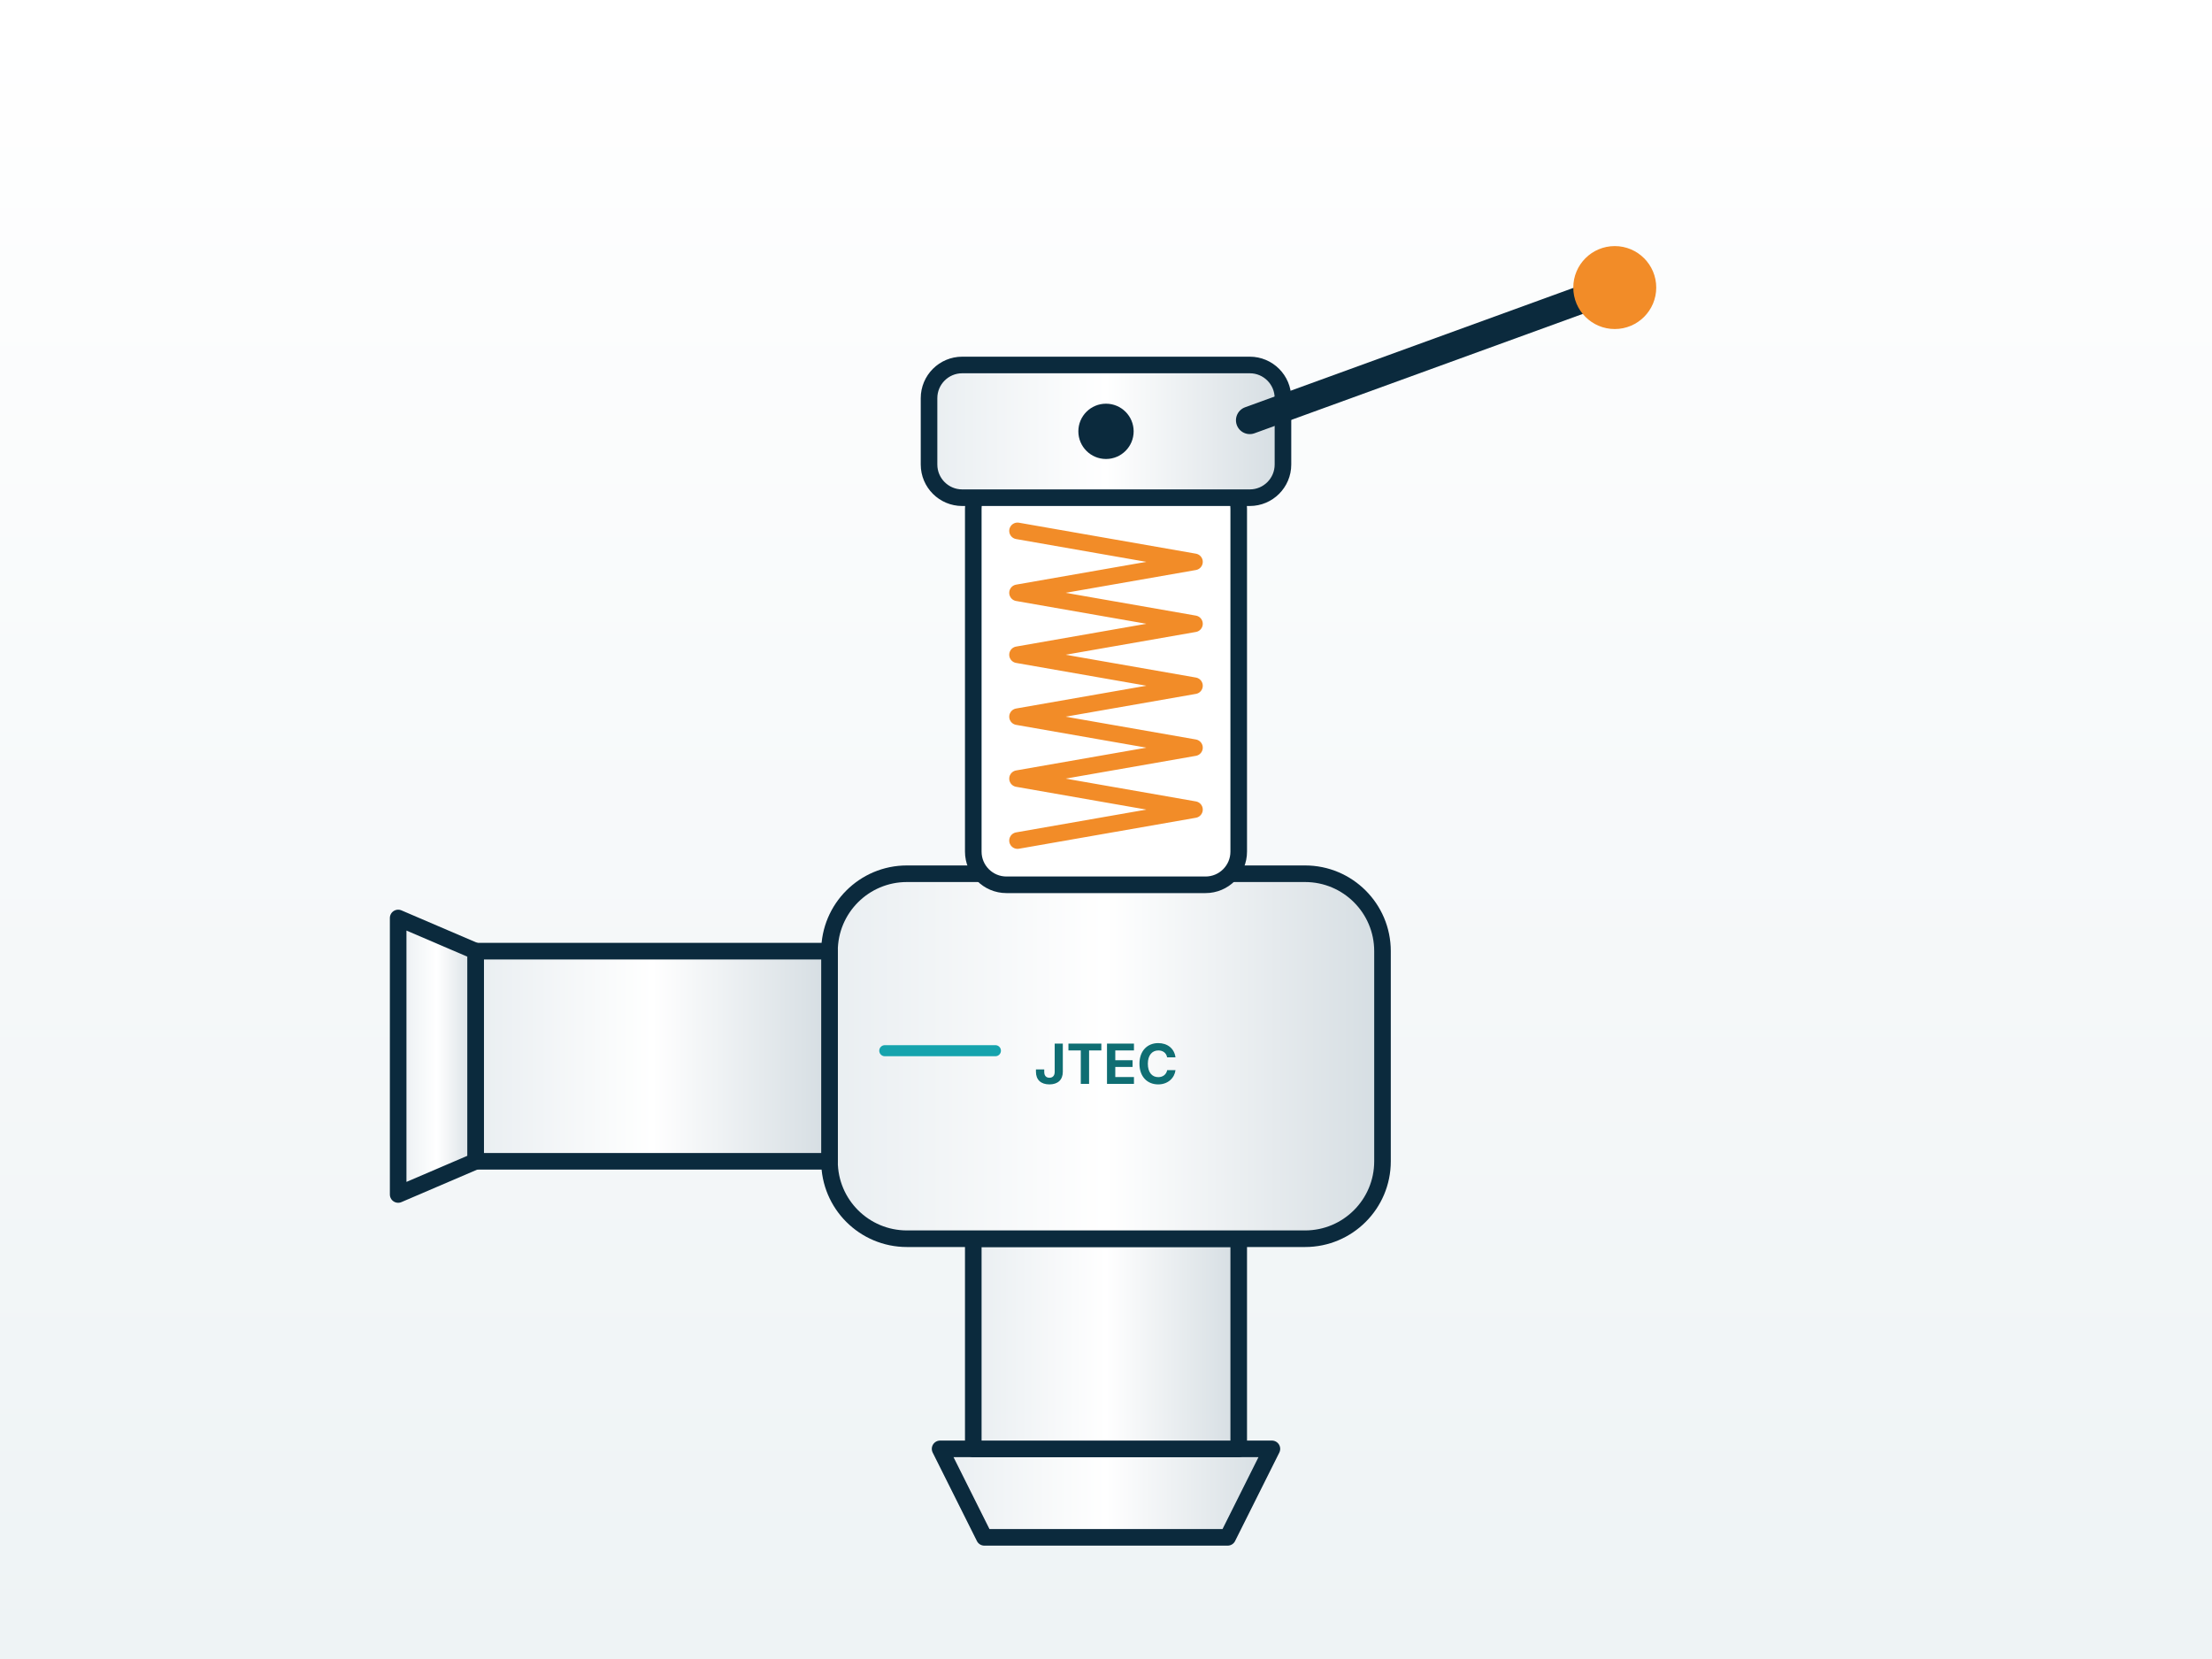
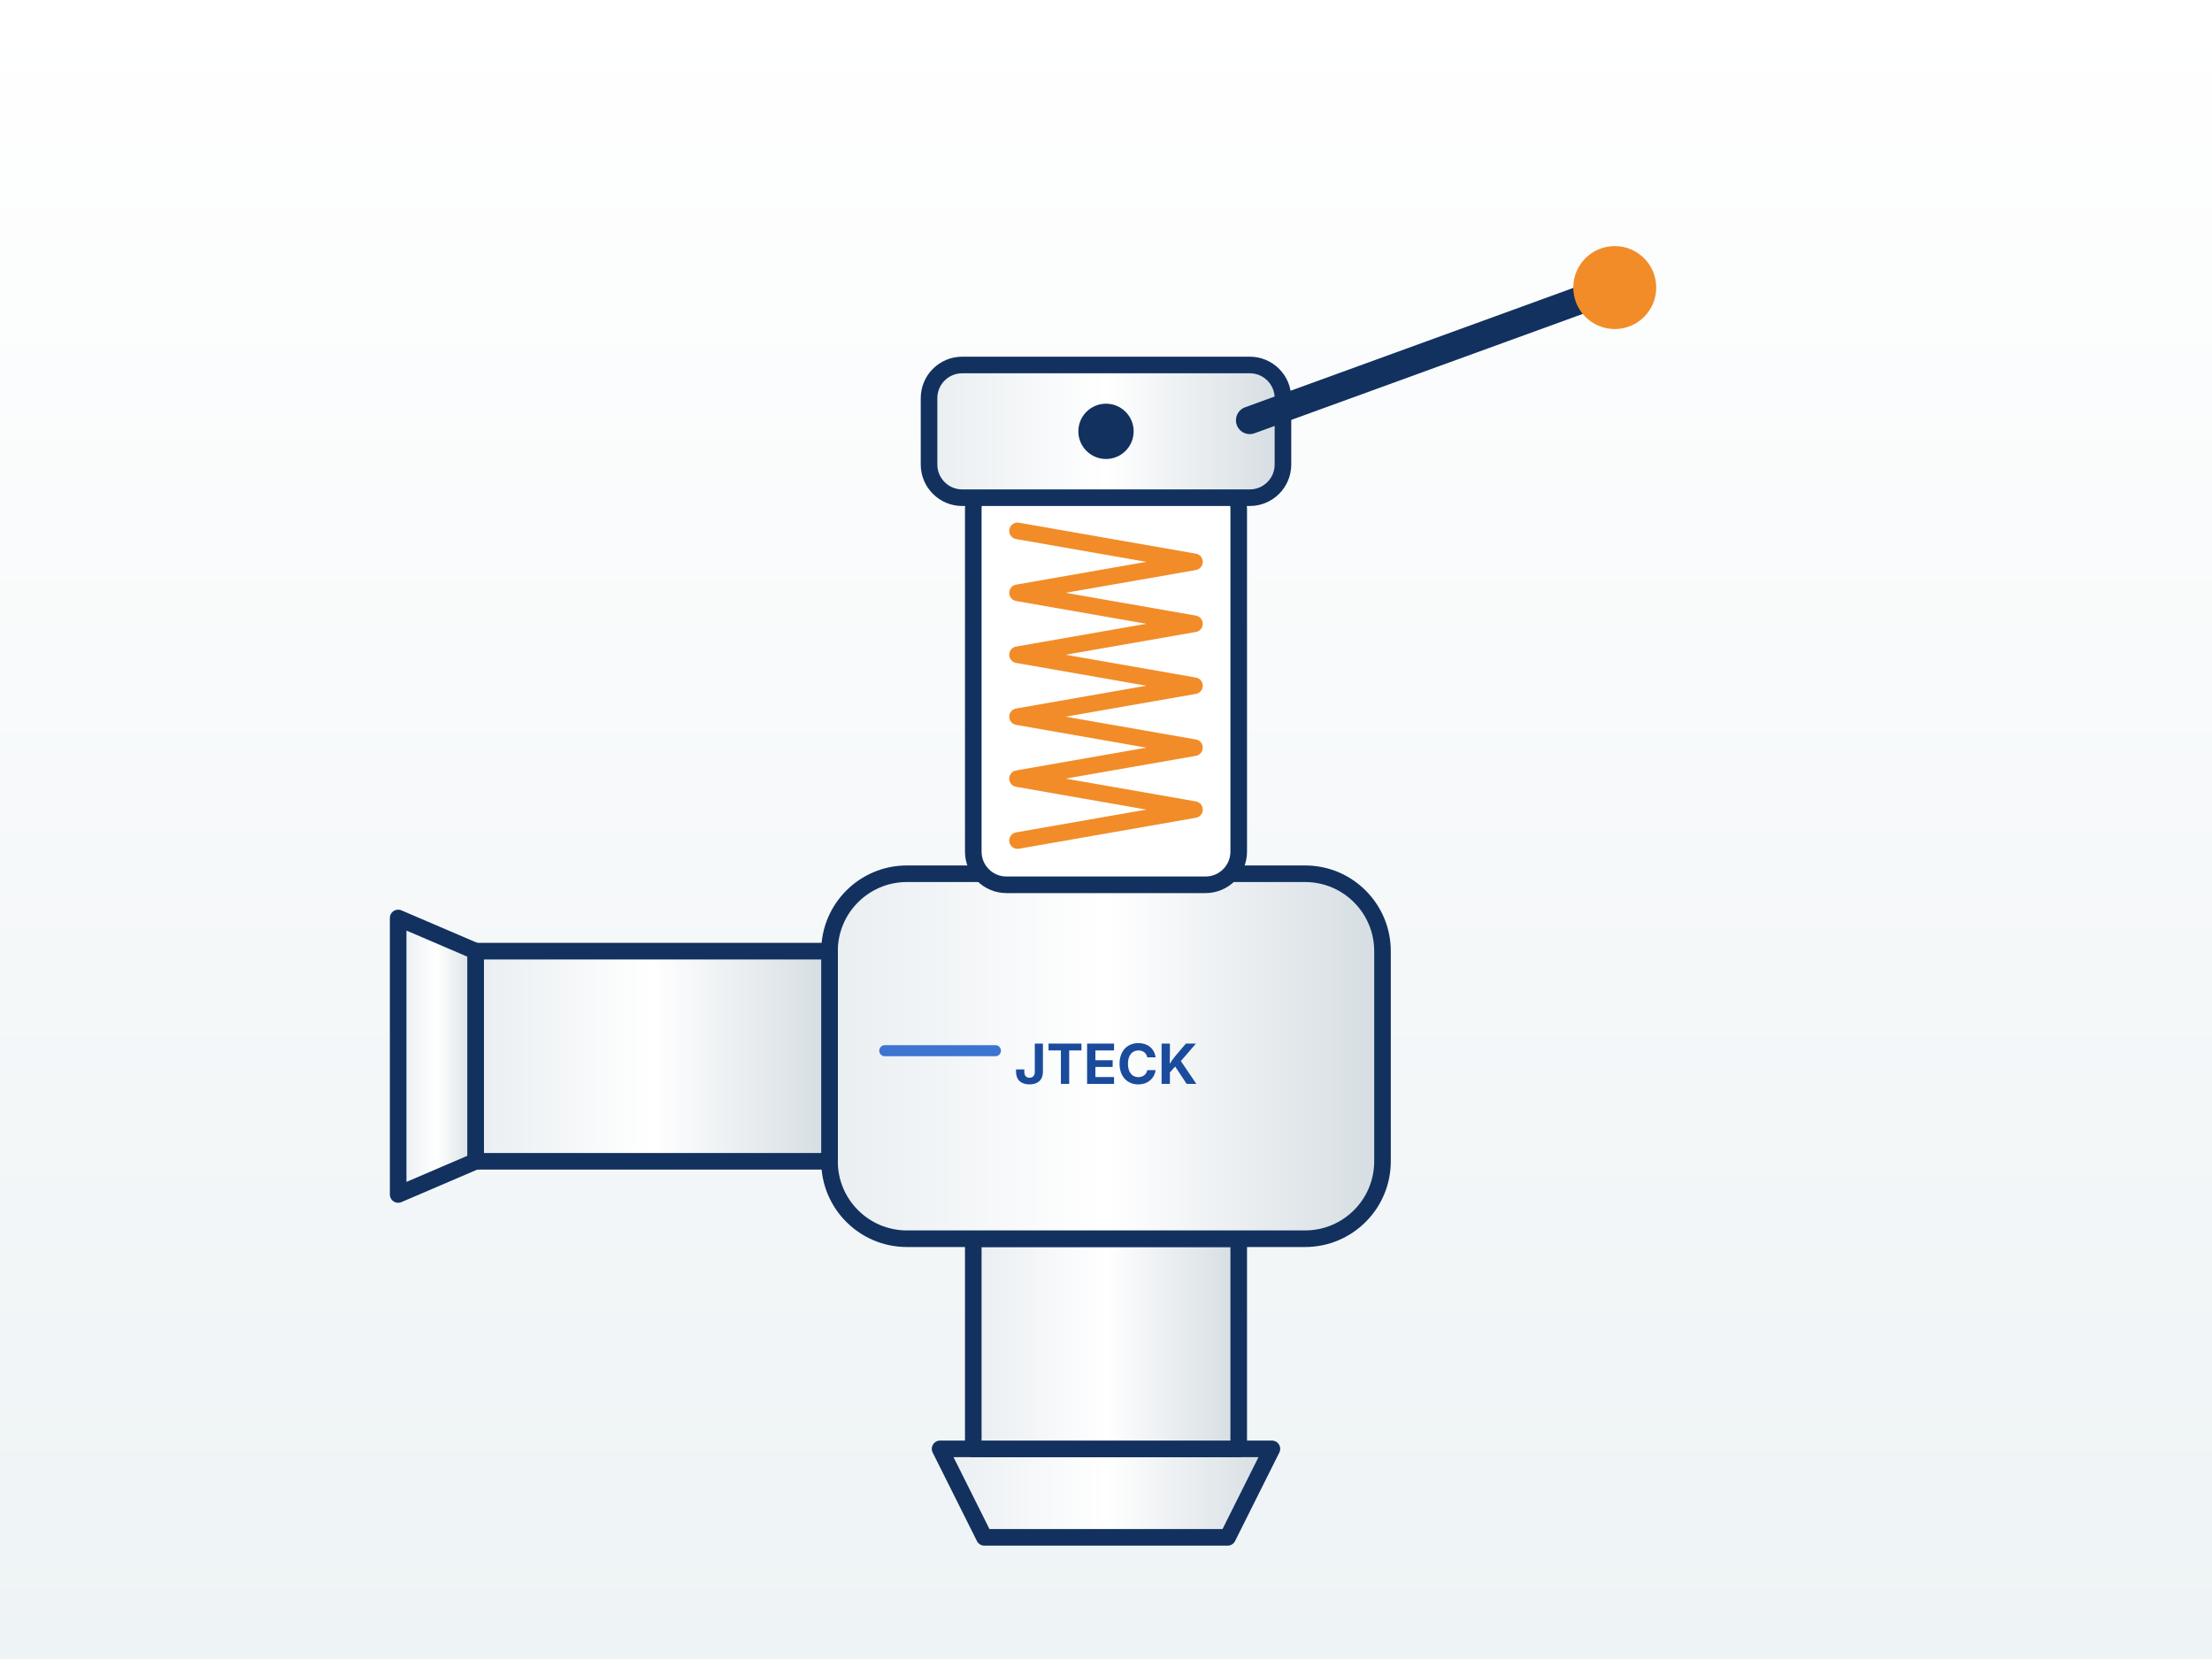
<svg xmlns="http://www.w3.org/2000/svg" viewBox="0 0 400 300" width="400" height="300">
  <defs>
    <linearGradient id="gbg" x1="0" y1="0" x2="0" y2="1">
      <stop offset="0" stop-color="#ffffff" />
      <stop offset="1" stop-color="#eef3f5" />
    </linearGradient>
    <linearGradient id="gsteel" x1="0" y1="0" x2="1" y2="0">
      <stop offset="0" stop-color="#e9eef1" />
      <stop offset=".5" stop-color="#ffffff" />
      <stop offset="1" stop-color="#d5dde2" />
    </linearGradient>
  </defs>
  <rect width="400" height="300" fill="url(#gbg)" />
-   <g stroke="#0b2a3d" stroke-width="3" stroke-linejoin="round" stroke-linecap="round" fill="url(#gsteel)">
+   <g stroke="#12315f" stroke-width="3" stroke-linejoin="round" stroke-linecap="round" fill="url(#gsteel)">
    <g transform="translate(0 0) scale(1)">
      <path d="M170 262h60l-8 16h-44z" />
      <rect x="176" y="224" width="48" height="38" />
      <rect x="150" y="158" width="100" height="66" rx="14" />
      <rect x="86" y="172" width="64" height="38" />
      <path d="M86 172v38l-14 6v-50z" />
      <rect x="176" y="86" width="48" height="74" rx="6" fill="#ffffff" />
      <polyline points="184,96 216,101.6 184,107.2 216,112.8 184,118.4 216,124 184,129.6 216,135.2 184,140.8 216,146.4 184,152" fill="none" stroke="#f28c28" stroke-width="3" stroke-linejoin="round" />
      <rect x="168" y="66" width="64" height="24" rx="6" />
-       <circle cx="200" cy="78" r="5" fill="#0b2a3d" stroke="none" />
+       <circle cx="200" cy="78" r="5" fill="#12315f" stroke="none" />
      <path d="M226 76L292 52" stroke-width="5" />
      <circle cx="292" cy="52" r="6" fill="#f28c28" stroke="#f28c28" />
-       <path d="M160 190h20" stroke="#15a3ad" stroke-width="2" />
-       <text x="200" y="196" text-anchor="middle" font-family="Inter, Arial" font-size="10" font-weight="700" fill="#0f6e73" stroke="none">JTEC</text>
+       <path d="M160 190h20" stroke="#3b74d1" stroke-width="2" />
+       <text x="200" y="196" text-anchor="middle" font-family="Inter, Arial" font-size="10" font-weight="700" fill="#1b4b9c" stroke="none">JTECK</text>
    </g>
  </g>
</svg>
